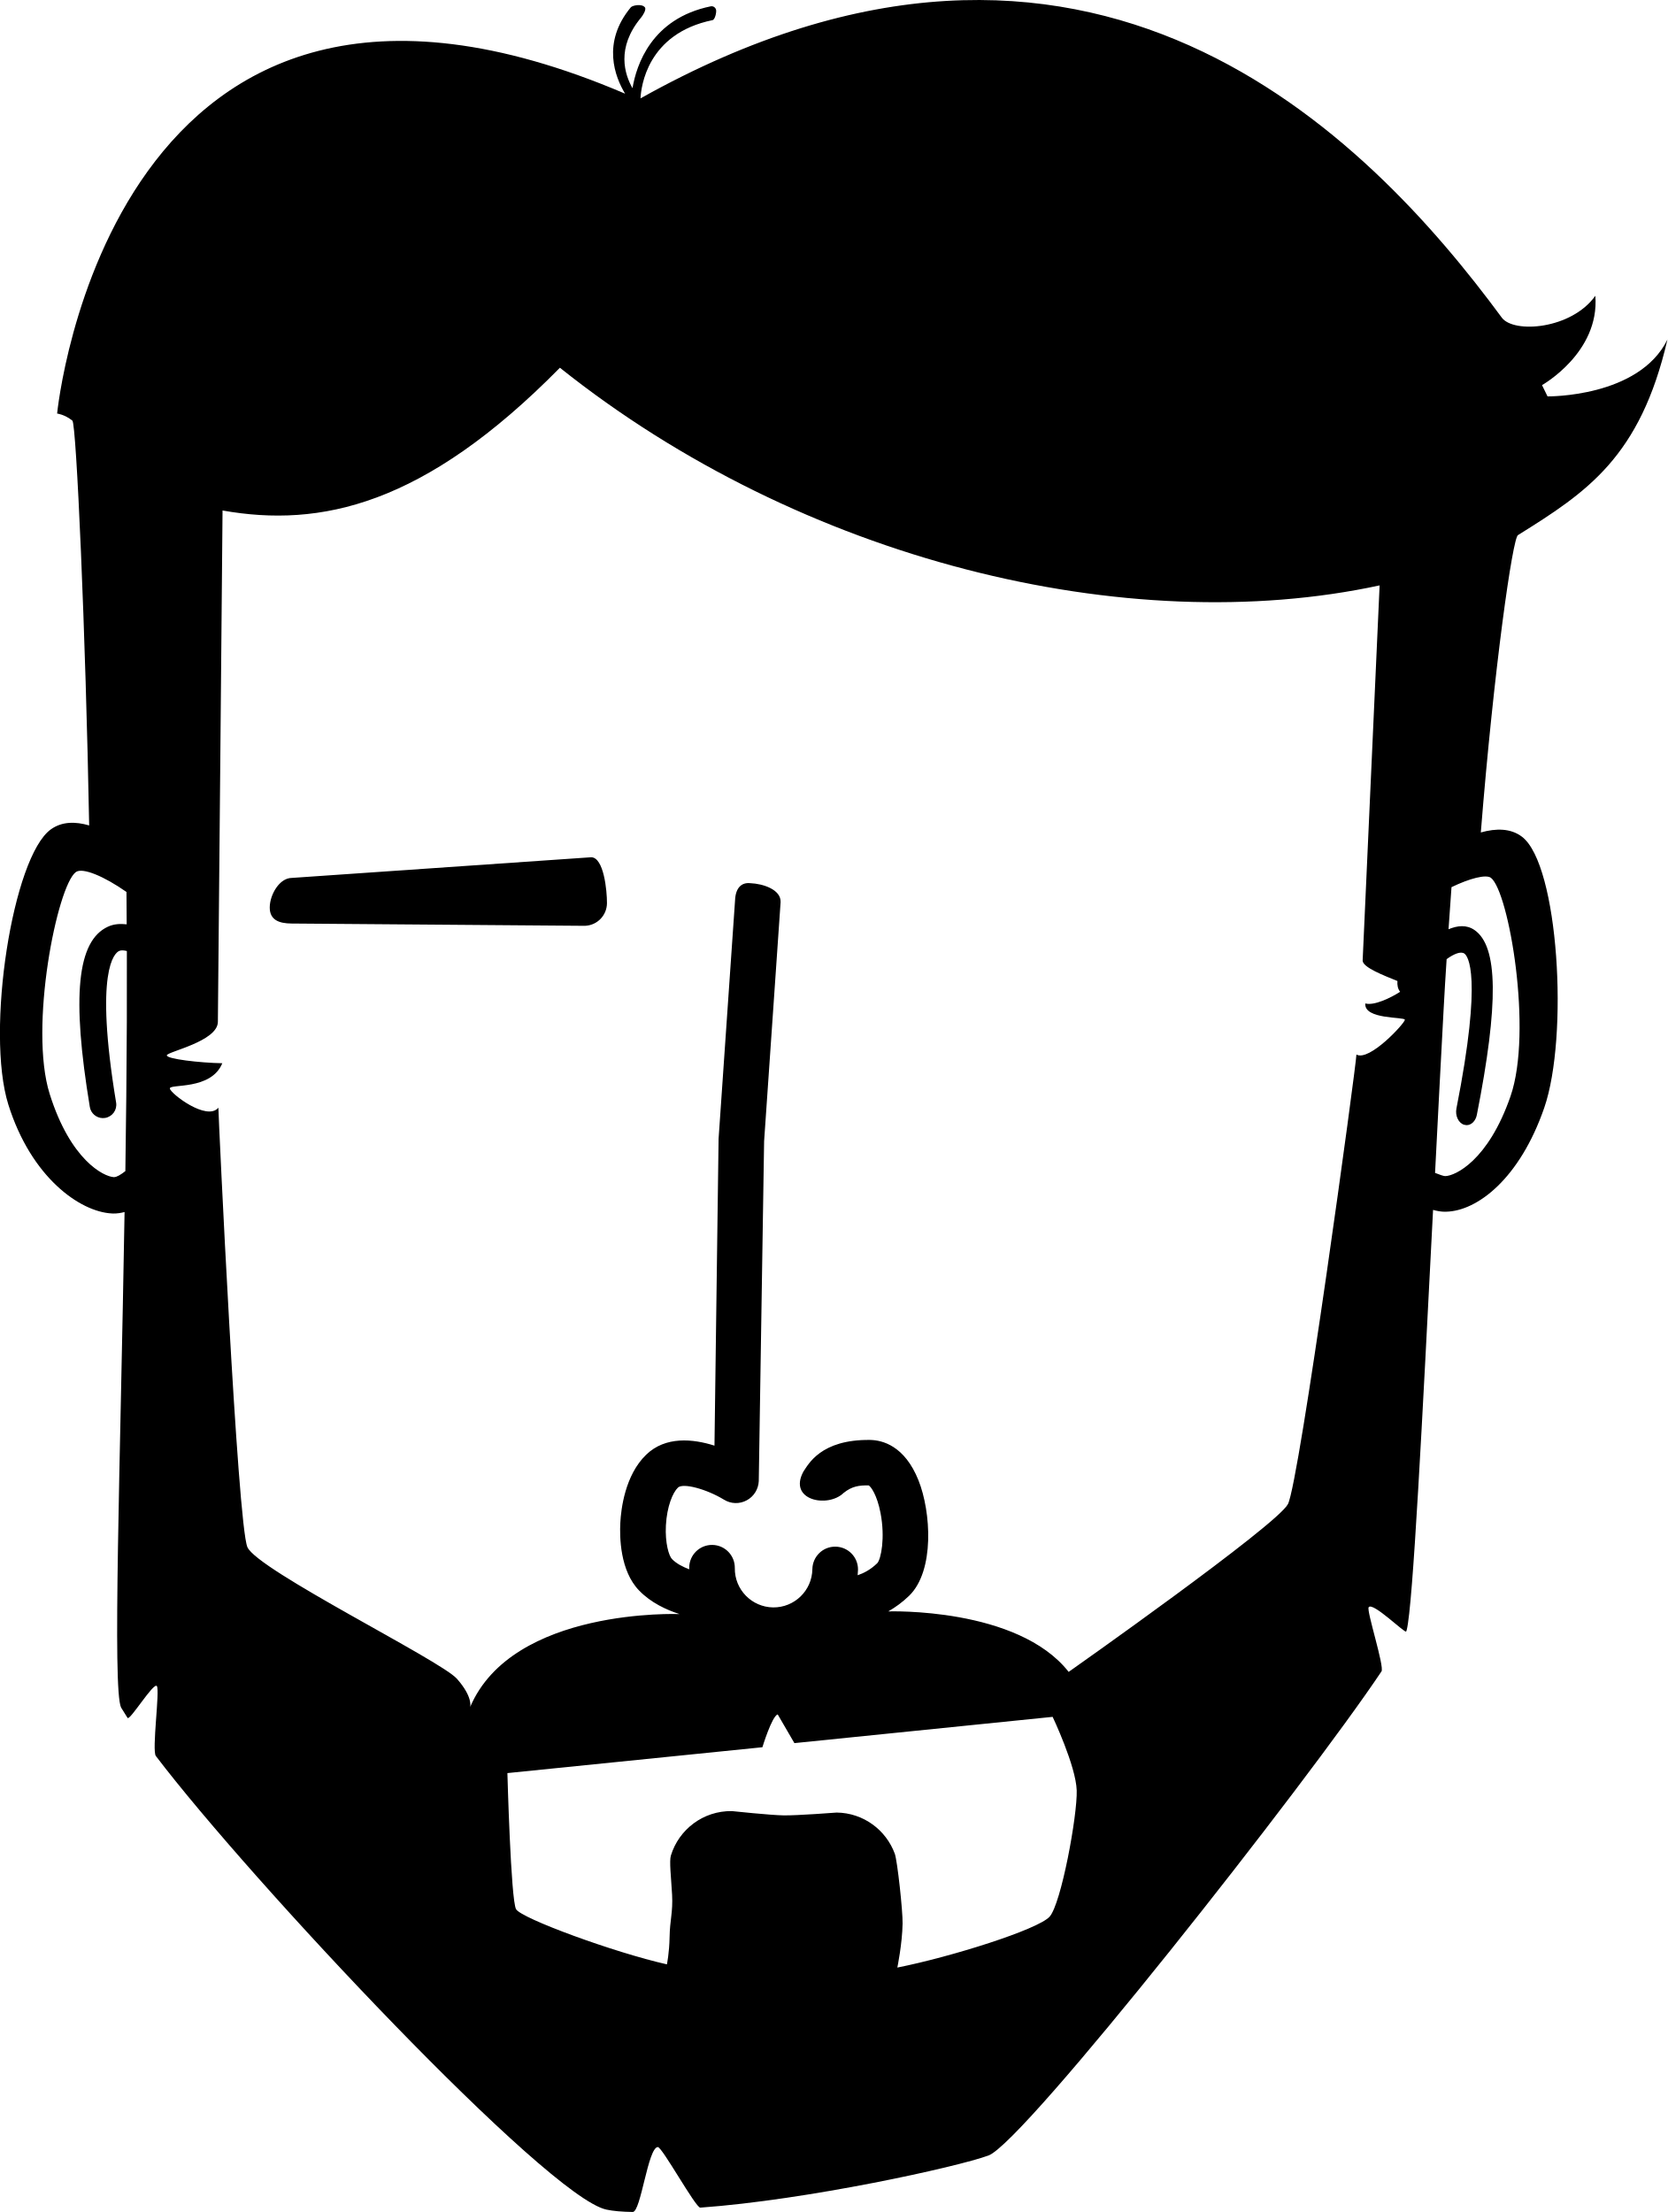
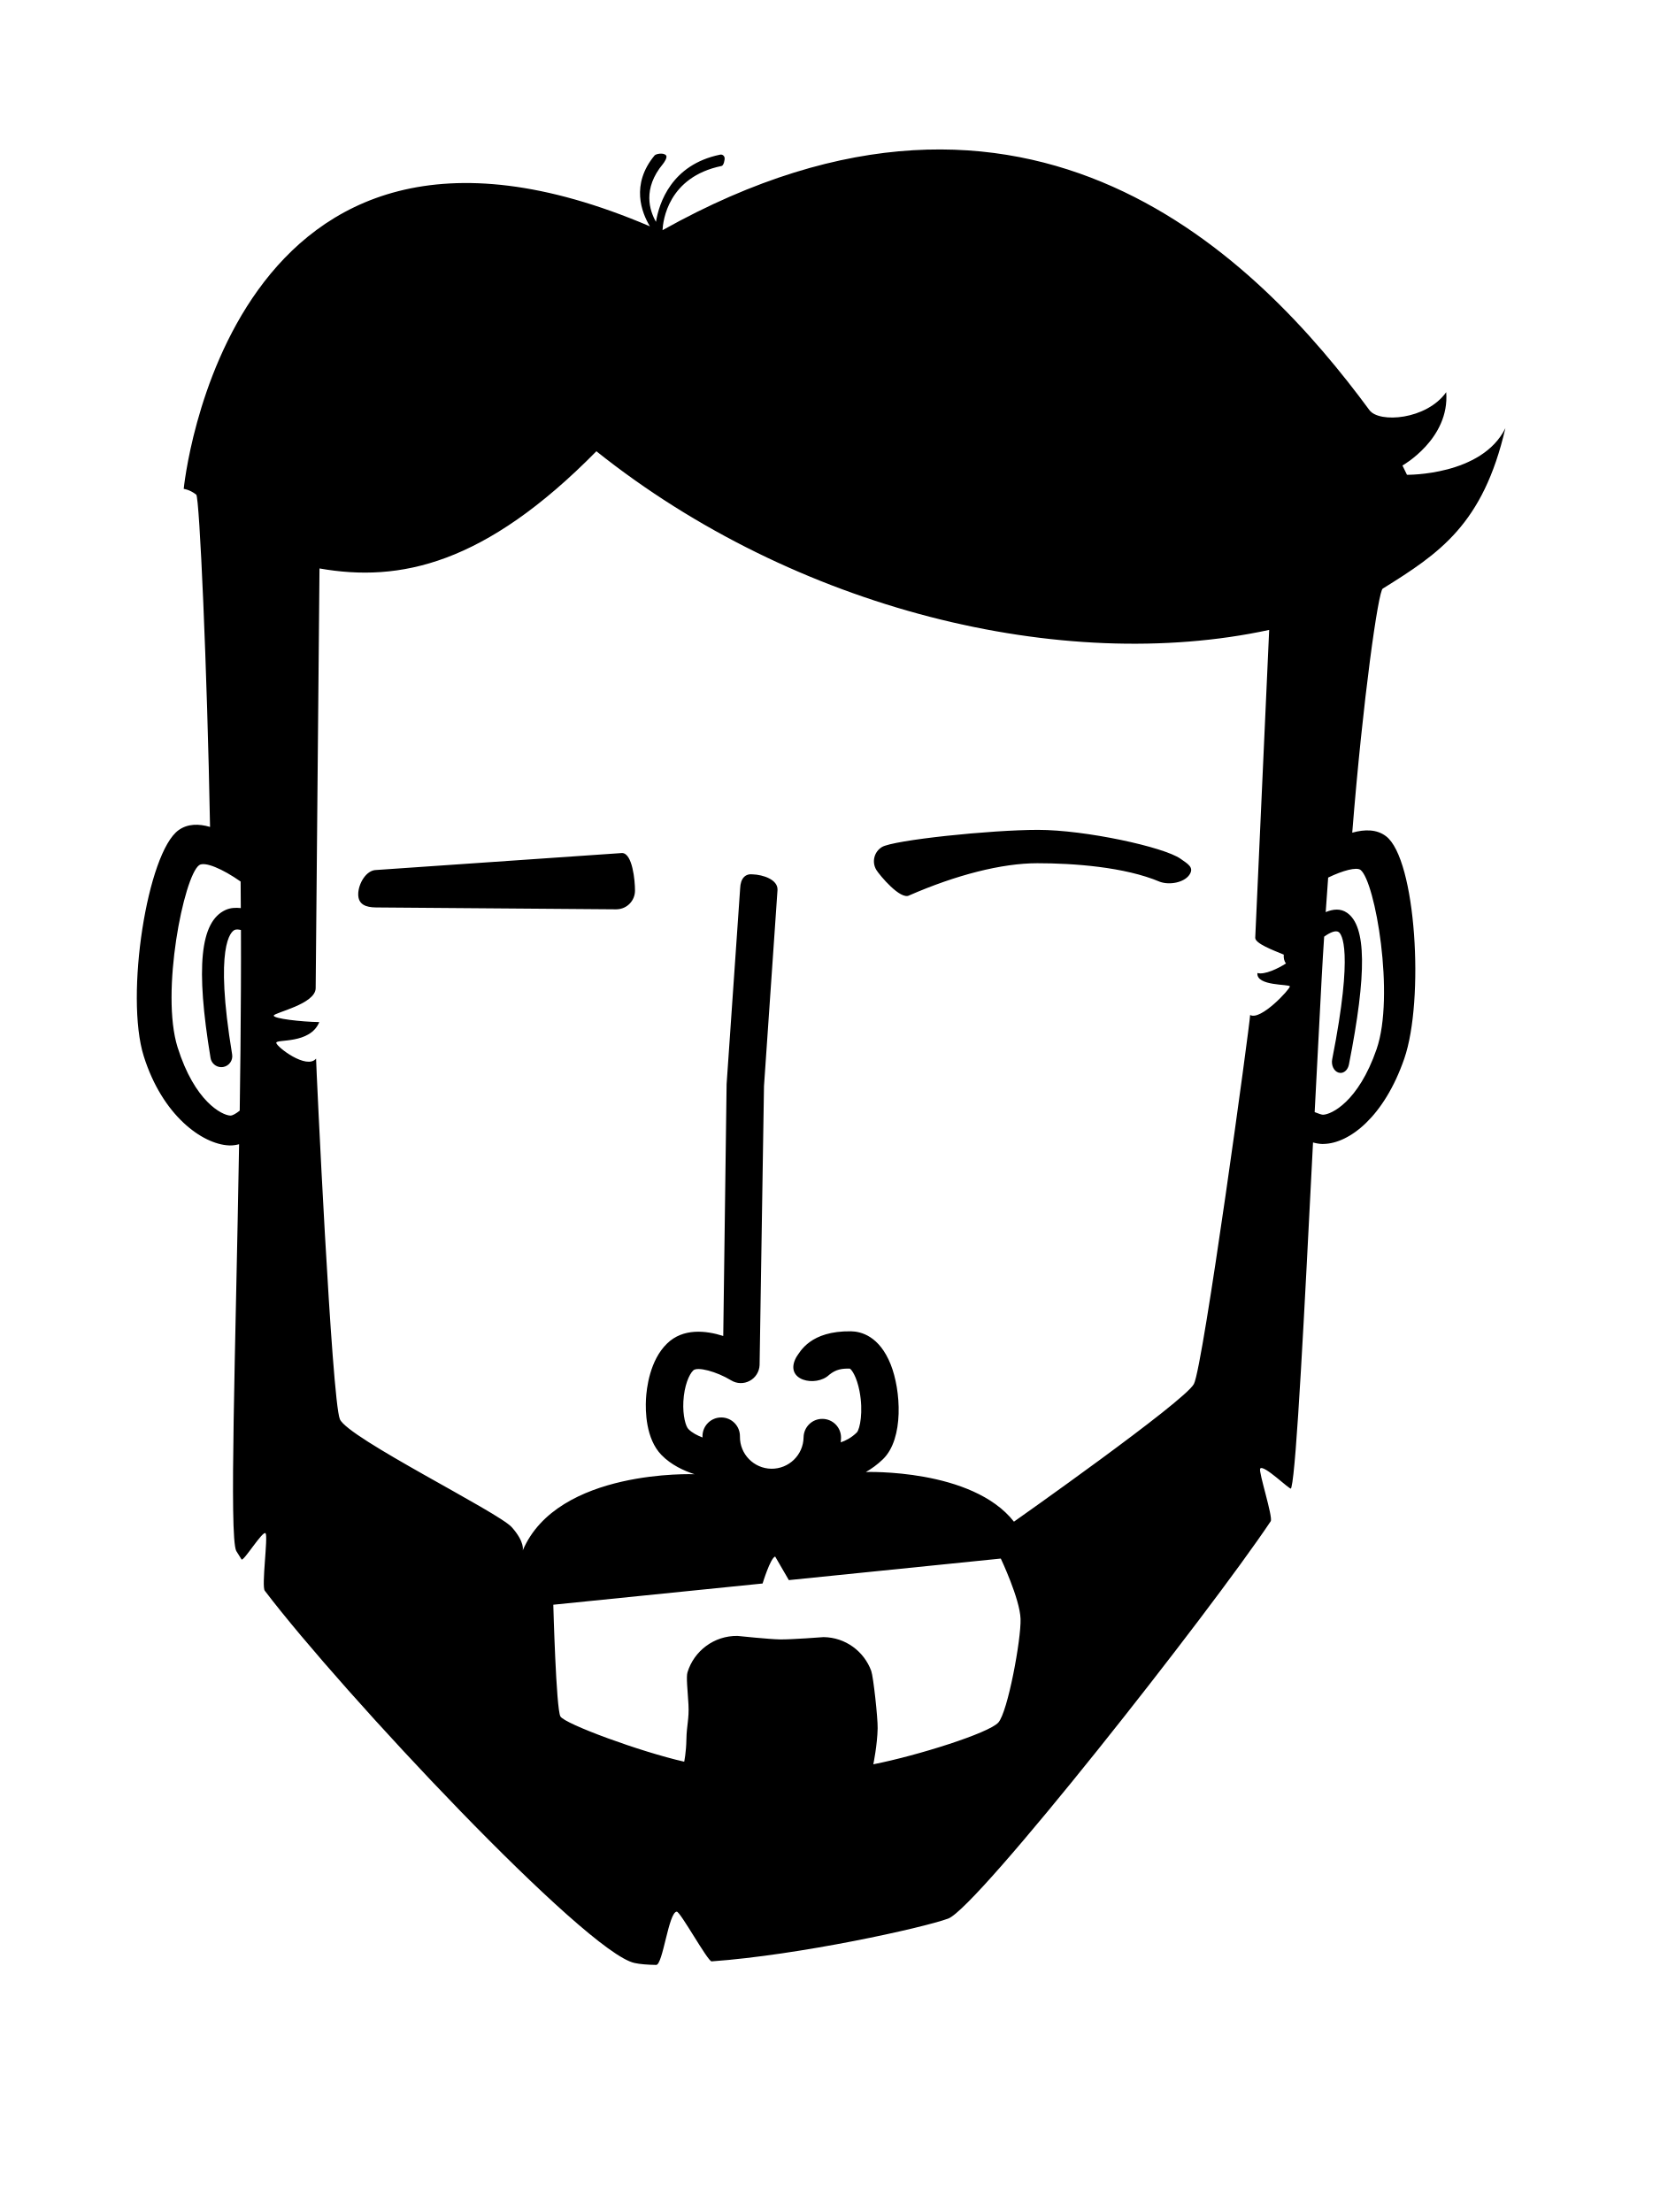
- <svg xmlns="http://www.w3.org/2000/svg" version="1.1" id="Layer_1" x="0px" y="0px" width="56.81px" height="75.369px" viewBox="-250.854 3.944 56.81 75.369" enable-background="new -250.854 3.944 56.81 75.369" xml:space="preserve">
-   <path d="M-230.713,33.153l-10.197,0.704c-0.425,0-0.75,0.573-0.754,1.002c-0.003,0.429,0.312,0.549,0.742,0.552l9.964,0.078  l0.049-0.001c0.407-0.022,0.731-0.357,0.734-0.77C-230.172,34.29-230.283,33.156-230.713,33.153z M-194.045,15.513  c-0.971,1.98-4.085,1.937-4.085,1.937l-0.188-0.384c0,0,1.968-1.105,1.817-3.044c-0.817,1.146-2.781,1.291-3.186,0.746  c-4.565-6.196-14.04-16.042-29.345-7.472c0.019-0.388,0.225-2.209,2.453-2.666c0.085-0.017,0.14-0.265,0.122-0.349  c-0.019-0.084-0.101-0.139-0.185-0.121c-2.021,0.415-2.532,2.008-2.663,2.789c-0.265-0.465-0.566-1.371,0.288-2.401  c0.056-0.066,0.198-0.278,0.132-0.357c-0.106-0.127-0.422-0.064-0.477,0.002c-1,1.206-0.537,2.376-0.195,2.943  c-17.56-7.502-19.351,10.899-19.351,10.899s0.248,0.025,0.52,0.241c0.135,0.106,0.453,7.235,0.572,13.793  c-0.471-0.138-0.928-0.136-1.303,0.132c-1.303,0.931-2.233,6.888-1.45,9.382c0.779,2.482,2.442,3.652,3.525,3.707l0.048,0.002  c0.133,0.002,0.261-0.018,0.386-0.051c-0.144,8.627-0.417,16.268-0.119,16.883l0.221,0.354c0.074,0.11,0.891-1.229,0.998-1.085  c0.108,0.148-0.176,2.195-0.034,2.383c3.205,4.219,13.33,15.023,15.349,15.455c0.233,0.051,0.537,0.075,0.898,0.081  c0.278,0.006,0.516-2.194,0.854-2.212c0.146-0.008,1.293,2.078,1.448,2.064c3.643-0.26,8.753-1.385,9.82-1.777  c1.216-0.448,10.844-12.688,13.388-16.494c0.106-0.162-0.513-2.061-0.438-2.184c0.13-0.203,1.246,0.904,1.279,0.824l0.019-0.054  c0.21-0.812,0.53-7.146,0.897-14.31c0.134,0.037,0.268,0.061,0.395,0.062l0.048-0.001c1.063-0.021,2.511-1.127,3.345-3.541  c0.837-2.424,0.493-8.285-0.759-9.235c-0.383-0.291-0.881-0.292-1.402-0.146c0.445-5.57,1.087-10.067,1.268-10.133  C-196.789,20.713-194.973,19.52-194.045,15.513z M-246.972,44.052h-0.006c-0.341-0.018-1.474-0.574-2.184-2.836  c-0.713-2.27,0.257-7.092,0.893-7.559c0.228-0.164,0.965,0.146,1.724,0.679l0.007,1.102c-0.216-0.023-0.431-0.015-0.637,0.08  c-1.053,0.482-1.242,2.376-0.619,6.142c0.036,0.221,0.225,0.377,0.439,0.381l0.082-0.006c0.249-0.041,0.416-0.275,0.375-0.523  c-0.75-4.527-0.047-5.097,0.103-5.166c0.068-0.032,0.162-0.023,0.263,0.002c0.002,0.798,0.002,1.604-0.001,2.416  c-0.007,1.689-0.025,3.398-0.05,5.083C-246.734,43.966-246.877,44.054-246.972,44.052z M-215.094,69.25  c-0.396,0.44-3.371,1.375-5.188,1.734c0,0,0.168-0.811,0.179-1.501c0.008-0.424-0.178-2.136-0.265-2.375  c-0.296-0.81-1.069-1.394-1.981-1.405c0,0-1.354,0.104-1.807,0.096c-0.442-0.006-1.763-0.146-1.763-0.146  c-0.975-0.014-1.805,0.624-2.077,1.511c-0.061,0.189,0.007,0.744,0.04,1.34c0.032,0.597-0.076,0.865-0.085,1.432  c-0.01,0.562-0.092,0.939-0.092,0.939c-1.808-0.408-4.958-1.565-5.139-1.879c-0.179-0.311-0.295-4.638-0.295-4.638l8.688-0.881  c0,0,0.322-1.058,0.521-1.119l0.569,0.979l8.798-0.895c0,0,0.793,1.669,0.82,2.506C-214.143,65.787-214.7,68.813-215.094,69.25z   M-204.641,39.875c0,0.312-1.947,14.59-2.334,15.319c-0.385,0.729-7.47,5.716-7.47,5.716c-1.737-2.213-6.146-2.061-6.146-2.061  c0.232-0.133,0.476-0.305,0.711-0.533c0.875-0.85,0.746-2.863,0.319-3.932c-0.472-1.184-1.234-1.37-1.648-1.377  c-1.688-0.022-2.108,0.839-2.272,1.076c-0.535,0.979,0.827,1.256,1.369,0.729c0.283-0.229,0.531-0.262,0.854-0.256  c0.076,0.039,0.286,0.33,0.403,0.938c0.164,0.855,0.016,1.568-0.108,1.709c-0.233,0.229-0.476,0.348-0.671,0.414l0.012-0.187  c0.006-0.429-0.336-0.781-0.768-0.787c-0.43-0.006-0.78,0.337-0.787,0.767c-0.011,0.729-0.61,1.312-1.34,1.303  c-0.728-0.012-1.312-0.61-1.302-1.34c0.006-0.43-0.336-0.783-0.766-0.789c-0.431-0.006-0.782,0.338-0.788,0.769l0.002,0.062  c-0.221-0.084-0.44-0.195-0.589-0.351c-0.104-0.104-0.239-0.542-0.207-1.146c0.035-0.646,0.234-1.119,0.41-1.287  c0.17-0.166,0.964,0.043,1.571,0.412c0.236,0.146,0.53,0.153,0.773,0.021c0.243-0.13,0.397-0.379,0.41-0.654l0.182-11.584  l0.562-8.145c0.016-0.429-0.604-0.628-1.03-0.644c-0.301-0.034-0.506,0.157-0.522,0.585l-0.561,8.122l-0.14,10.457  c-0.736-0.234-1.672-0.328-2.33,0.312c-0.72,0.697-0.854,1.854-0.878,2.316c-0.025,0.473-0.014,1.639,0.644,2.312  c0.401,0.413,0.923,0.654,1.373,0.799c0,0-5.688-0.23-7.133,3.167c0,0,0.106-0.335-0.453-0.965  c-0.562-0.629-6.797-3.702-7.136-4.483c-0.341-0.781-0.989-14.723-0.989-14.973c-0.389,0.473-1.638-0.486-1.653-0.654  c-0.014-0.168,1.407,0.071,1.787-0.861c-0.754-0.012-1.915-0.146-1.89-0.271c0.023-0.125,1.729-0.471,1.739-1.136  c0.005-0.186,0.159-17.426,0.159-17.426c3.333,0.59,6.863-0.161,11.494-4.864c8.243,6.578,19.344,9.271,27.927,7.416l-0.578,12.781  c-0.005,0.236,0.739,0.516,1.185,0.699c-0.011,0.134,0.011,0.267,0.092,0.367c-0.321,0.208-0.892,0.482-1.186,0.397  c-0.055,0.556,1.343,0.451,1.347,0.556C-202.983,38.796-204.2,40.126-204.641,39.875z M-200.058,33.854  c0.61,0.475,1.431,5.233,0.667,7.442c-0.76,2.197-1.886,2.713-2.221,2.721h-0.005c-0.055-0.001-0.184-0.044-0.345-0.109  c0.095-1.845,0.191-3.723,0.291-5.562c0.03-0.581,0.066-1.151,0.103-1.722c0.258-0.184,0.482-0.273,0.605-0.189  c0.11,0.077,0.632,0.7-0.271,5.279c-0.048,0.244,0.068,0.492,0.259,0.553l0.082,0.014c0.163,0.004,0.312-0.138,0.354-0.348  c0.75-3.802,0.725-5.746-0.079-6.3c-0.271-0.187-0.578-0.155-0.885-0.027l0.101-1.434  C-200.784,33.873-200.226,33.728-200.058,33.854z" />
+ <svg xmlns="http://www.w3.org/2000/svg" width="233.873" height="310.268">
+   <path d="M87.242 119.651l-34.453 2.378c-1.437 0-2.534 1.938-2.548 3.386-.011 1.452 1.056 1.858 2.508 1.868l33.666.265.164-.008c1.377-.072 2.472-1.204 2.481-2.6.011-1.445-.366-5.276-1.818-5.289zm123.893-59.6c-3.279 6.691-13.803 6.546-13.803 6.546l-.633-1.301s6.648-3.731 6.137-10.285c-2.759 3.875-9.396 4.363-10.765 2.521-15.424-20.932-47.436-54.201-99.15-25.244.066-1.31.763-7.464 8.289-9.008.287-.059.474-.894.412-1.178-.062-.284-.34-.472-.624-.409-6.83 1.402-8.557 6.784-8.997 9.423-.895-1.573-1.914-4.632.974-8.113.188-.224.669-.94.444-1.208-.359-.429-1.425-.214-1.61.006-3.378 4.075-1.813 8.028-.659 9.945-59.334-25.346-65.384 36.827-65.384 36.827s.838.083 1.759.812c.455.36 1.531 24.448 1.934 46.604-1.594-.465-3.138-.459-4.405.448-4.402 3.144-7.543 23.271-4.896 31.699 2.629 8.386 8.248 12.339 11.908 12.524l.162.007c.451.007.883-.06 1.306-.171-.489 29.148-1.408 54.964-.403 57.043l.745 1.193c.251.373 3.011-4.15 3.373-3.662.367.499-.594 7.414-.115 8.051 10.829 14.255 45.039 50.756 51.862 52.219.786.172 1.812.251 3.033.271.939.019 1.741-7.412 2.887-7.471.492-.03 4.369 7.019 4.891 6.972 12.311-.881 29.573-4.682 33.18-6.001 4.107-1.519 36.639-42.872 45.234-55.73.359-.547-1.733-6.966-1.479-7.381.438-.686 4.21 3.054 4.322 2.784l.063-.182c.709-2.745 1.791-24.145 3.028-48.352.455.125.907.205 1.336.212l.162-.007c3.593-.069 8.482-3.808 11.301-11.963 2.832-8.189 1.665-27.994-2.564-31.2-1.292-.985-2.976-.987-4.734-.496 1.501-18.817 3.673-34.012 4.283-34.236 7.924-4.939 14.062-8.971 17.196-22.509zm-178.826 96.427h-.021c-1.15-.06-4.981-1.941-7.382-9.582-2.407-7.67.872-23.962 3.021-25.539.769-.555 3.26.491 5.822 2.293l.024 3.722c-.73-.075-1.456-.049-2.151.271-3.557 1.631-4.196 8.028-2.092 20.755.122.745.761 1.273 1.485 1.286l.276-.019c.842-.14 1.405-.932 1.267-1.767-2.533-15.3-.158-17.224.347-17.458.231-.107.548-.075.888.008.01 2.696.01 5.421-.004 8.166-.022 5.705-.082 11.479-.167 17.17-.509.404-.993.7-1.313.694zm107.707 85.137c-1.339 1.489-11.39 4.646-17.53 5.856 0 0 .567-2.738.607-5.068.026-1.431-.604-7.219-.897-8.022-1-2.74-3.609-4.713-6.691-4.75 0 0-4.577.354-6.108.322-1.491-.019-5.955-.49-5.955-.49-3.294-.045-6.099 2.105-7.02 5.104-.203.636.024 2.515.138 4.527.107 2.016-.258 2.924-.289 4.841-.032 1.897-.31 3.17-.31 3.17-6.107-1.38-16.752-5.288-17.361-6.347-.607-1.055-.997-15.67-.997-15.67l29.353-2.977s1.089-3.577 1.762-3.782l1.92 3.307 29.727-3.022s2.68 5.636 2.771 8.468c.093 2.833-1.791 13.059-3.12 14.533zm35.319-99.249c0 1.052-6.58 49.295-7.887 51.759-1.3 2.461-25.238 19.312-25.238 19.312-5.871-7.476-20.768-6.964-20.768-6.964.786-.45 1.607-1.03 2.402-1.803 2.957-2.87 2.521-9.671 1.079-13.285-1.597-3.998-4.17-4.625-5.571-4.65-5.7-.072-7.119 2.837-7.673 3.636-1.81 3.306 2.794 4.243 4.626 2.462.952-.772 1.79-.886 2.883-.864.257.131.967 1.115 1.363 3.169.555 2.889.053 5.297-.367 5.775-.783.775-1.606 1.174-2.266 1.398l.04-.63c.019-1.451-1.136-2.641-2.595-2.659-1.451-.021-2.635 1.135-2.659 2.59-.036 2.465-2.062 4.431-4.527 4.402-2.46-.04-4.435-2.063-4.398-4.528.02-1.454-1.134-2.646-2.59-2.665-1.454-.02-2.644 1.141-2.663 2.597l.007.211c-.745-.284-1.483-.66-1.989-1.188-.35-.349-.808-1.828-.699-3.871.118-2.181.792-3.781 1.386-4.348.573-.561 3.256.146 5.309 1.392.797.491 1.788.517 2.61.069.822-.436 1.344-1.279 1.385-2.207l.618-39.139 1.896-27.521c.054-1.449-2.038-2.121-3.48-2.175-1.016-.116-1.709.527-1.762 1.977l-1.898 27.443-.471 35.33c-2.488-.791-5.649-1.107-7.874 1.054-2.431 2.355-2.883 6.266-2.966 7.826-.085 1.597-.046 5.536 2.175 7.814 1.355 1.393 3.121 2.206 4.64 2.699 0 0-19.217-.78-24.101 10.696 0 0 .358-1.129-1.53-3.262-1.897-2.124-22.965-12.504-24.11-15.144-1.151-2.64-3.342-49.744-3.342-50.588-1.313 1.597-5.534-1.645-5.584-2.211-.048-.567 4.753.238 6.034-2.91-2.545-.039-6.467-.495-6.384-.917.08-.423 5.844-1.591 5.878-3.834.015-.63.537-58.881.537-58.881 11.262 1.992 23.187-.545 38.835-16.436 27.849 22.227 65.358 31.328 94.359 25.058l-1.954 43.185c-.017.798 2.498 1.741 4.002 2.361-.036.452.04.901.312 1.237-1.084.704-3.015 1.631-4.009 1.343-.186 1.882 4.537 1.525 4.551 1.882.031.356-4.085 4.85-5.572 4.003zm15.483-20.347c2.063 1.606 4.835 17.684 2.253 25.146-2.565 7.424-6.37 9.167-7.502 9.192h-.02c-.185 0-.62-.145-1.164-.366.32-6.232.646-12.581.982-18.791.102-1.966.225-3.892.35-5.82.871-.624 1.628-.923 2.044-.64.371.261 2.134 2.366-.916 17.837-.165.825.229 1.663.876 1.869l.276.05c.551.012 1.053-.467 1.194-1.18 2.533-12.845 2.452-19.415-.267-21.285-.913-.634-1.95-.524-2.99-.093l.344-4.844c2.086-1.007 3.974-1.5 4.54-1.075zM165.57 120.453c-2.328-1.648-13.368-4.051-19.981-4.051-6.612 0-20.312 1.43-21.901 2.412-1.103.677-1.448 2.114-.771 3.219.438.708 3.404 4.284 4.623 3.553 6.537-2.849 12.933-4.505 17.951-4.505 5.022 0 12.25.507 17.196 2.608 1.375.486 3.36.098 4.11-.958.741-1.059-.174-1.533-1.227-2.278z" />
</svg>
